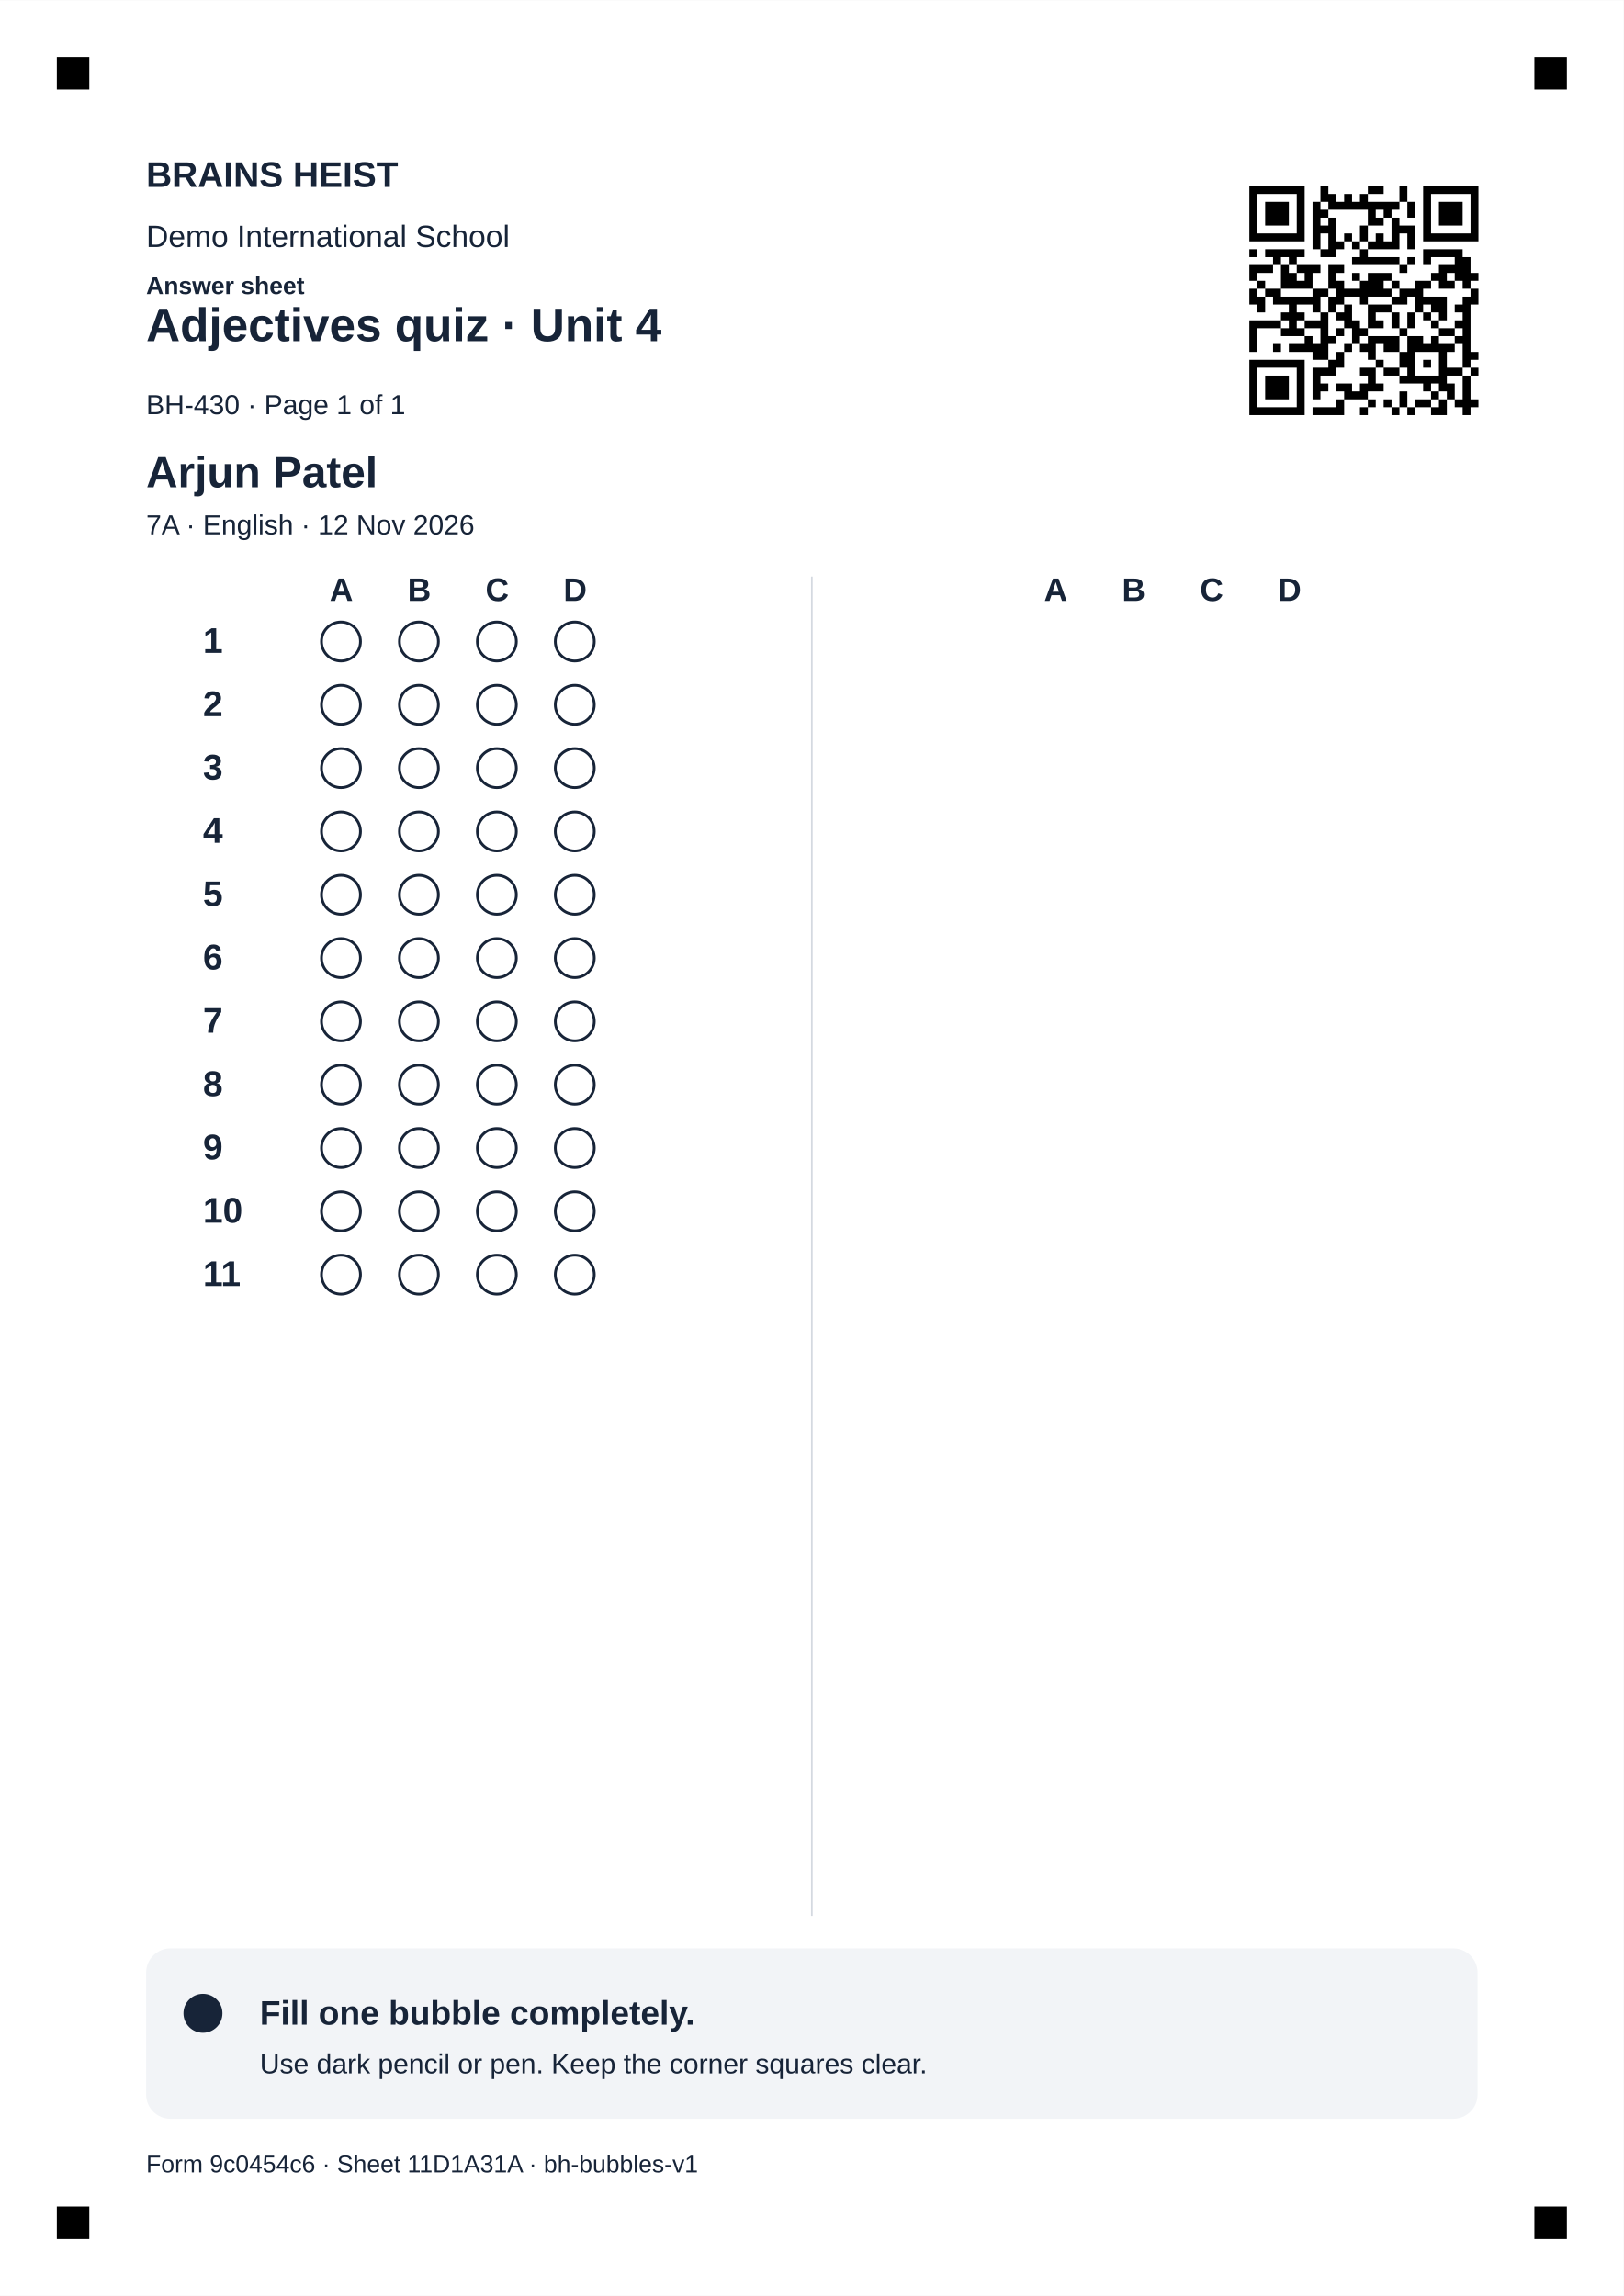
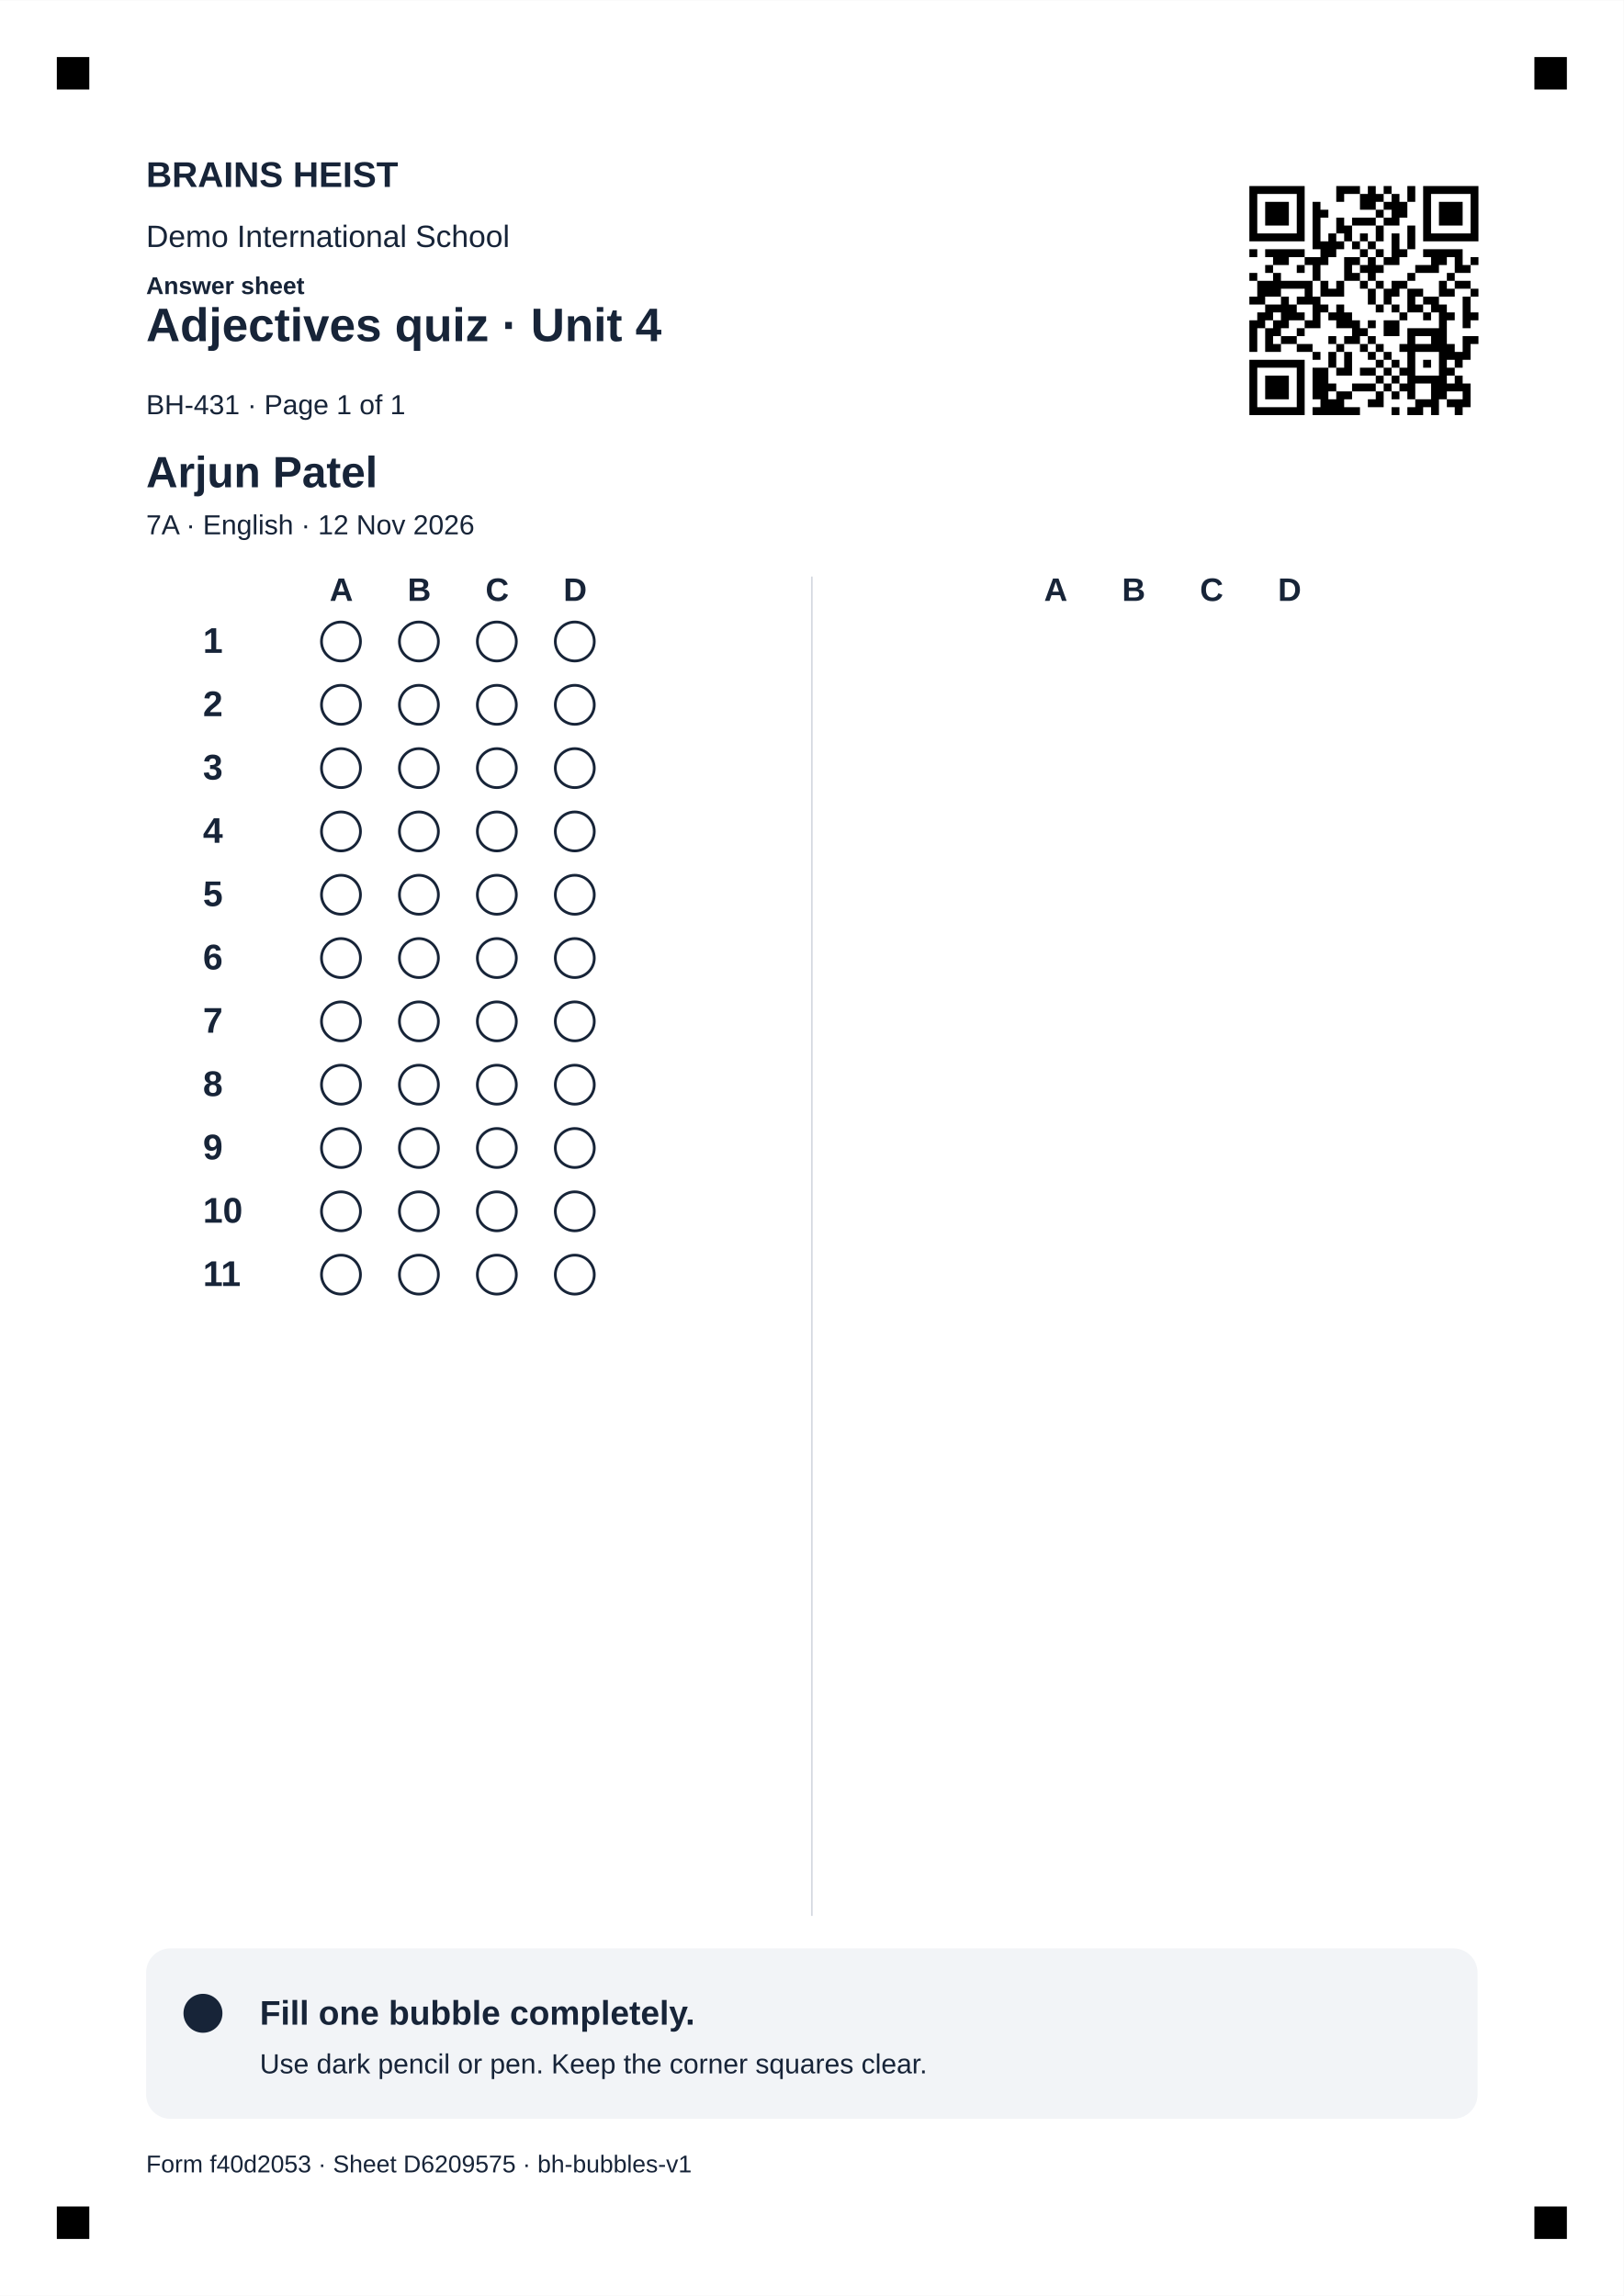
<svg xmlns="http://www.w3.org/2000/svg" viewBox="0 0 1000 1414" width="210mm" height="297mm" role="img" aria-label="Answer sheet for Arjun Patel" style="font-family:Arial,sans-serif;background:white">
  <rect width="1000" height="1414" fill="white" />
  <rect x="35" y="35" width="20" height="20" fill="black" />
  <rect x="945" y="35" width="20" height="20" fill="black" />
  <rect x="945" y="1359" width="20" height="20" fill="black" />
  <rect x="35" y="1359" width="20" height="20" fill="black" />
  <text x="90" y="115" font-size="22" font-weight="800" fill="#172438">BRAINS HEIST</text>
  <text x="90" y="152" font-size="19" font-weight="400" fill="#172438">Demo International School</text>
  <text x="90" y="181" font-size="15" font-weight="700" fill="#172438">Answer sheet</text>
  <text x="90" y="210" font-size="29" font-weight="700" fill="#172438">Adjectives quiz · Unit 4</text>
-   <text x="90" y="255" font-size="17" font-weight="400" fill="#172438">BH-430 · Page 1 of 1</text>
-   <path d="M769.459 114.459h4.865v4.865h-4.865zM774.324 114.459h4.865v4.865h-4.865zM779.189 114.459h4.865v4.865h-4.865zM784.054 114.459h4.865v4.865h-4.865zM788.919 114.459h4.865v4.865h-4.865zM793.784 114.459h4.865v4.865h-4.865zM798.649 114.459h4.865v4.865h-4.865zM813.243 114.459h4.865v4.865h-4.865zM842.432 114.459h4.865v4.865h-4.865zM847.297 114.459h4.865v4.865h-4.865zM861.892 114.459h4.865v4.865h-4.865zM876.486 114.459h4.865v4.865h-4.865zM881.351 114.459h4.865v4.865h-4.865zM886.216 114.459h4.865v4.865h-4.865zM891.081 114.459h4.865v4.865h-4.865zM895.946 114.459h4.865v4.865h-4.865zM900.811 114.459h4.865v4.865h-4.865zM905.676 114.459h4.865v4.865h-4.865zM769.459 119.324h4.865v4.865h-4.865zM798.649 119.324h4.865v4.865h-4.865zM813.243 119.324h4.865v4.865h-4.865zM818.108 119.324h4.865v4.865h-4.865zM827.838 119.324h4.865v4.865h-4.865zM837.568 119.324h4.865v4.865h-4.865zM861.892 119.324h4.865v4.865h-4.865zM876.486 119.324h4.865v4.865h-4.865zM905.676 119.324h4.865v4.865h-4.865zM769.459 124.189h4.865v4.865h-4.865zM779.189 124.189h4.865v4.865h-4.865zM784.054 124.189h4.865v4.865h-4.865zM788.919 124.189h4.865v4.865h-4.865zM798.649 124.189h4.865v4.865h-4.865zM808.378 124.189h4.865v4.865h-4.865zM818.108 124.189h4.865v4.865h-4.865zM822.973 124.189h4.865v4.865h-4.865zM827.838 124.189h4.865v4.865h-4.865zM832.703 124.189h4.865v4.865h-4.865zM837.568 124.189h4.865v4.865h-4.865zM842.432 124.189h4.865v4.865h-4.865zM847.297 124.189h4.865v4.865h-4.865zM852.162 124.189h4.865v4.865h-4.865zM857.027 124.189h4.865v4.865h-4.865zM866.757 124.189h4.865v4.865h-4.865zM876.486 124.189h4.865v4.865h-4.865zM886.216 124.189h4.865v4.865h-4.865zM891.081 124.189h4.865v4.865h-4.865zM895.946 124.189h4.865v4.865h-4.865zM905.676 124.189h4.865v4.865h-4.865zM769.459 129.054h4.865v4.865h-4.865zM779.189 129.054h4.865v4.865h-4.865zM784.054 129.054h4.865v4.865h-4.865zM788.919 129.054h4.865v4.865h-4.865zM798.649 129.054h4.865v4.865h-4.865zM808.378 129.054h4.865v4.865h-4.865zM813.243 129.054h4.865v4.865h-4.865zM842.432 129.054h4.865v4.865h-4.865zM852.162 129.054h4.865v4.865h-4.865zM866.757 129.054h4.865v4.865h-4.865zM876.486 129.054h4.865v4.865h-4.865zM886.216 129.054h4.865v4.865h-4.865zM891.081 129.054h4.865v4.865h-4.865zM895.946 129.054h4.865v4.865h-4.865zM905.676 129.054h4.865v4.865h-4.865zM769.459 133.919h4.865v4.865h-4.865zM779.189 133.919h4.865v4.865h-4.865zM784.054 133.919h4.865v4.865h-4.865zM788.919 133.919h4.865v4.865h-4.865zM798.649 133.919h4.865v4.865h-4.865zM808.378 133.919h4.865v4.865h-4.865zM818.108 133.919h4.865v4.865h-4.865zM842.432 133.919h4.865v4.865h-4.865zM847.297 133.919h4.865v4.865h-4.865zM857.027 133.919h4.865v4.865h-4.865zM876.486 133.919h4.865v4.865h-4.865zM886.216 133.919h4.865v4.865h-4.865zM891.081 133.919h4.865v4.865h-4.865zM895.946 133.919h4.865v4.865h-4.865zM905.676 133.919h4.865v4.865h-4.865zM769.459 138.784h4.865v4.865h-4.865zM798.649 138.784h4.865v4.865h-4.865zM808.378 138.784h4.865v4.865h-4.865zM813.243 138.784h4.865v4.865h-4.865zM818.108 138.784h4.865v4.865h-4.865zM837.568 138.784h4.865v4.865h-4.865zM857.027 138.784h4.865v4.865h-4.865zM861.892 138.784h4.865v4.865h-4.865zM866.757 138.784h4.865v4.865h-4.865zM876.486 138.784h4.865v4.865h-4.865zM905.676 138.784h4.865v4.865h-4.865zM769.459 143.649h4.865v4.865h-4.865zM774.324 143.649h4.865v4.865h-4.865zM779.189 143.649h4.865v4.865h-4.865zM784.054 143.649h4.865v4.865h-4.865zM788.919 143.649h4.865v4.865h-4.865zM793.784 143.649h4.865v4.865h-4.865zM798.649 143.649h4.865v4.865h-4.865zM808.378 143.649h4.865v4.865h-4.865zM818.108 143.649h4.865v4.865h-4.865zM827.838 143.649h4.865v4.865h-4.865zM837.568 143.649h4.865v4.865h-4.865zM847.297 143.649h4.865v4.865h-4.865zM857.027 143.649h4.865v4.865h-4.865zM866.757 143.649h4.865v4.865h-4.865zM876.486 143.649h4.865v4.865h-4.865zM881.351 143.649h4.865v4.865h-4.865zM886.216 143.649h4.865v4.865h-4.865zM891.081 143.649h4.865v4.865h-4.865zM895.946 143.649h4.865v4.865h-4.865zM900.811 143.649h4.865v4.865h-4.865zM905.676 143.649h4.865v4.865h-4.865zM808.378 148.514h4.865v4.865h-4.865zM818.108 148.514h4.865v4.865h-4.865zM822.973 148.514h4.865v4.865h-4.865zM832.703 148.514h4.865v4.865h-4.865zM842.432 148.514h4.865v4.865h-4.865zM847.297 148.514h4.865v4.865h-4.865zM852.162 148.514h4.865v4.865h-4.865zM857.027 148.514h4.865v4.865h-4.865zM866.757 148.514h4.865v4.865h-4.865zM769.459 153.378h4.865v4.865h-4.865zM779.189 153.378h4.865v4.865h-4.865zM784.054 153.378h4.865v4.865h-4.865zM788.919 153.378h4.865v4.865h-4.865zM793.784 153.378h4.865v4.865h-4.865zM798.649 153.378h4.865v4.865h-4.865zM813.243 153.378h4.865v4.865h-4.865zM818.108 153.378h4.865v4.865h-4.865zM837.568 153.378h4.865v4.865h-4.865zM876.486 153.378h4.865v4.865h-4.865zM881.351 153.378h4.865v4.865h-4.865zM886.216 153.378h4.865v4.865h-4.865zM891.081 153.378h4.865v4.865h-4.865zM895.946 153.378h4.865v4.865h-4.865zM784.054 158.243h4.865v4.865h-4.865zM793.784 158.243h4.865v4.865h-4.865zM832.703 158.243h4.865v4.865h-4.865zM837.568 158.243h4.865v4.865h-4.865zM842.432 158.243h4.865v4.865h-4.865zM847.297 158.243h4.865v4.865h-4.865zM852.162 158.243h4.865v4.865h-4.865zM857.027 158.243h4.865v4.865h-4.865zM866.757 158.243h4.865v4.865h-4.865zM876.486 158.243h4.865v4.865h-4.865zM895.946 158.243h4.865v4.865h-4.865zM900.811 158.243h4.865v4.865h-4.865zM769.459 163.108h4.865v4.865h-4.865zM774.324 163.108h4.865v4.865h-4.865zM779.189 163.108h4.865v4.865h-4.865zM788.919 163.108h4.865v4.865h-4.865zM798.649 163.108h4.865v4.865h-4.865zM803.514 163.108h4.865v4.865h-4.865zM808.378 163.108h4.865v4.865h-4.865zM818.108 163.108h4.865v4.865h-4.865zM822.973 163.108h4.865v4.865h-4.865zM861.892 163.108h4.865v4.865h-4.865zM886.216 163.108h4.865v4.865h-4.865zM891.081 163.108h4.865v4.865h-4.865zM895.946 163.108h4.865v4.865h-4.865zM900.811 163.108h4.865v4.865h-4.865zM769.459 167.973h4.865v4.865h-4.865zM788.919 167.973h4.865v4.865h-4.865zM793.784 167.973h4.865v4.865h-4.865zM803.514 167.973h4.865v4.865h-4.865zM818.108 167.973h4.865v4.865h-4.865zM832.703 167.973h4.865v4.865h-4.865zM842.432 167.973h4.865v4.865h-4.865zM847.297 167.973h4.865v4.865h-4.865zM852.162 167.973h4.865v4.865h-4.865zM881.351 167.973h4.865v4.865h-4.865zM886.216 167.973h4.865v4.865h-4.865zM895.946 167.973h4.865v4.865h-4.865zM900.811 167.973h4.865v4.865h-4.865zM905.676 167.973h4.865v4.865h-4.865zM774.324 172.838h4.865v4.865h-4.865zM788.919 172.838h4.865v4.865h-4.865zM793.784 172.838h4.865v4.865h-4.865zM798.649 172.838h4.865v4.865h-4.865zM803.514 172.838h4.865v4.865h-4.865zM818.108 172.838h4.865v4.865h-4.865zM822.973 172.838h4.865v4.865h-4.865zM837.568 172.838h4.865v4.865h-4.865zM842.432 172.838h4.865v4.865h-4.865zM847.297 172.838h4.865v4.865h-4.865zM857.027 172.838h4.865v4.865h-4.865zM871.622 172.838h4.865v4.865h-4.865zM876.486 172.838h4.865v4.865h-4.865zM886.216 172.838h4.865v4.865h-4.865zM891.081 172.838h4.865v4.865h-4.865zM900.811 172.838h4.865v4.865h-4.865zM769.459 177.703h4.865v4.865h-4.865zM779.189 177.703h4.865v4.865h-4.865zM784.054 177.703h4.865v4.865h-4.865zM808.378 177.703h4.865v4.865h-4.865zM813.243 177.703h4.865v4.865h-4.865zM822.973 177.703h4.865v4.865h-4.865zM827.838 177.703h4.865v4.865h-4.865zM832.703 177.703h4.865v4.865h-4.865zM837.568 177.703h4.865v4.865h-4.865zM842.432 177.703h4.865v4.865h-4.865zM847.297 177.703h4.865v4.865h-4.865zM852.162 177.703h4.865v4.865h-4.865zM861.892 177.703h4.865v4.865h-4.865zM866.757 177.703h4.865v4.865h-4.865zM871.622 177.703h4.865v4.865h-4.865zM905.676 177.703h4.865v4.865h-4.865zM769.459 182.568h4.865v4.865h-4.865zM774.324 182.568h4.865v4.865h-4.865zM784.054 182.568h4.865v4.865h-4.865zM788.919 182.568h4.865v4.865h-4.865zM793.784 182.568h4.865v4.865h-4.865zM798.649 182.568h4.865v4.865h-4.865zM803.514 182.568h4.865v4.865h-4.865zM808.378 182.568h4.865v4.865h-4.865zM818.108 182.568h4.865v4.865h-4.865zM822.973 182.568h4.865v4.865h-4.865zM837.568 182.568h4.865v4.865h-4.865zM857.027 182.568h4.865v4.865h-4.865zM861.892 182.568h4.865v4.865h-4.865zM871.622 182.568h4.865v4.865h-4.865zM876.486 182.568h4.865v4.865h-4.865zM881.351 182.568h4.865v4.865h-4.865zM886.216 182.568h4.865v4.865h-4.865zM900.811 182.568h4.865v4.865h-4.865zM905.676 182.568h4.865v4.865h-4.865zM774.324 187.432h4.865v4.865h-4.865zM793.784 187.432h4.865v4.865h-4.865zM808.378 187.432h4.865v4.865h-4.865zM818.108 187.432h4.865v4.865h-4.865zM827.838 187.432h4.865v4.865h-4.865zM842.432 187.432h4.865v4.865h-4.865zM847.297 187.432h4.865v4.865h-4.865zM852.162 187.432h4.865v4.865h-4.865zM871.622 187.432h4.865v4.865h-4.865zM881.351 187.432h4.865v4.865h-4.865zM886.216 187.432h4.865v4.865h-4.865zM895.946 187.432h4.865v4.865h-4.865zM900.811 187.432h4.865v4.865h-4.865zM788.919 192.297h4.865v4.865h-4.865zM793.784 192.297h4.865v4.865h-4.865zM798.649 192.297h4.865v4.865h-4.865zM813.243 192.297h4.865v4.865h-4.865zM822.973 192.297h4.865v4.865h-4.865zM827.838 192.297h4.865v4.865h-4.865zM842.432 192.297h4.865v4.865h-4.865zM857.027 192.297h4.865v4.865h-4.865zM866.757 192.297h4.865v4.865h-4.865zM876.486 192.297h4.865v4.865h-4.865zM886.216 192.297h4.865v4.865h-4.865zM900.811 192.297h4.865v4.865h-4.865zM769.459 197.162h4.865v4.865h-4.865zM774.324 197.162h4.865v4.865h-4.865zM779.189 197.162h4.865v4.865h-4.865zM784.054 197.162h4.865v4.865h-4.865zM793.784 197.162h4.865v4.865h-4.865zM803.514 197.162h4.865v4.865h-4.865zM808.378 197.162h4.865v4.865h-4.865zM813.243 197.162h4.865v4.865h-4.865zM827.838 197.162h4.865v4.865h-4.865zM832.703 197.162h4.865v4.865h-4.865zM842.432 197.162h4.865v4.865h-4.865zM847.297 197.162h4.865v4.865h-4.865zM857.027 197.162h4.865v4.865h-4.865zM866.757 197.162h4.865v4.865h-4.865zM881.351 197.162h4.865v4.865h-4.865zM895.946 197.162h4.865v4.865h-4.865zM900.811 197.162h4.865v4.865h-4.865zM769.459 202.027h4.865v4.865h-4.865zM788.919 202.027h4.865v4.865h-4.865zM793.784 202.027h4.865v4.865h-4.865zM798.649 202.027h4.865v4.865h-4.865zM813.243 202.027h4.865v4.865h-4.865zM822.973 202.027h4.865v4.865h-4.865zM832.703 202.027h4.865v4.865h-4.865zM837.568 202.027h4.865v4.865h-4.865zM861.892 202.027h4.865v4.865h-4.865zM886.216 202.027h4.865v4.865h-4.865zM891.081 202.027h4.865v4.865h-4.865zM900.811 202.027h4.865v4.865h-4.865zM769.459 206.892h4.865v4.865h-4.865zM803.514 206.892h4.865v4.865h-4.865zM813.243 206.892h4.865v4.865h-4.865zM818.108 206.892h4.865v4.865h-4.865zM832.703 206.892h4.865v4.865h-4.865zM842.432 206.892h4.865v4.865h-4.865zM847.297 206.892h4.865v4.865h-4.865zM852.162 206.892h4.865v4.865h-4.865zM857.027 206.892h4.865v4.865h-4.865zM866.757 206.892h4.865v4.865h-4.865zM871.622 206.892h4.865v4.865h-4.865zM881.351 206.892h4.865v4.865h-4.865zM895.946 206.892h4.865v4.865h-4.865zM900.811 206.892h4.865v4.865h-4.865zM769.459 211.757h4.865v4.865h-4.865zM784.054 211.757h4.865v4.865h-4.865zM793.784 211.757h4.865v4.865h-4.865zM798.649 211.757h4.865v4.865h-4.865zM803.514 211.757h4.865v4.865h-4.865zM808.378 211.757h4.865v4.865h-4.865zM813.243 211.757h4.865v4.865h-4.865zM827.838 211.757h4.865v4.865h-4.865zM837.568 211.757h4.865v4.865h-4.865zM842.432 211.757h4.865v4.865h-4.865zM852.162 211.757h4.865v4.865h-4.865zM857.027 211.757h4.865v4.865h-4.865zM866.757 211.757h4.865v4.865h-4.865zM871.622 211.757h4.865v4.865h-4.865zM876.486 211.757h4.865v4.865h-4.865zM881.351 211.757h4.865v4.865h-4.865zM886.216 211.757h4.865v4.865h-4.865zM891.081 211.757h4.865v4.865h-4.865zM900.811 211.757h4.865v4.865h-4.865zM808.378 216.622h4.865v4.865h-4.865zM813.243 216.622h4.865v4.865h-4.865zM822.973 216.622h4.865v4.865h-4.865zM842.432 216.622h4.865v4.865h-4.865zM861.892 216.622h4.865v4.865h-4.865zM866.757 216.622h4.865v4.865h-4.865zM886.216 216.622h4.865v4.865h-4.865zM900.811 216.622h4.865v4.865h-4.865zM905.676 216.622h4.865v4.865h-4.865zM769.459 221.486h4.865v4.865h-4.865zM774.324 221.486h4.865v4.865h-4.865zM779.189 221.486h4.865v4.865h-4.865zM784.054 221.486h4.865v4.865h-4.865zM788.919 221.486h4.865v4.865h-4.865zM793.784 221.486h4.865v4.865h-4.865zM798.649 221.486h4.865v4.865h-4.865zM818.108 221.486h4.865v4.865h-4.865zM822.973 221.486h4.865v4.865h-4.865zM847.297 221.486h4.865v4.865h-4.865zM861.892 221.486h4.865v4.865h-4.865zM866.757 221.486h4.865v4.865h-4.865zM876.486 221.486h4.865v4.865h-4.865zM886.216 221.486h4.865v4.865h-4.865zM900.811 221.486h4.865v4.865h-4.865zM769.459 226.351h4.865v4.865h-4.865zM798.649 226.351h4.865v4.865h-4.865zM808.378 226.351h4.865v4.865h-4.865zM813.243 226.351h4.865v4.865h-4.865zM818.108 226.351h4.865v4.865h-4.865zM837.568 226.351h4.865v4.865h-4.865zM842.432 226.351h4.865v4.865h-4.865zM852.162 226.351h4.865v4.865h-4.865zM857.027 226.351h4.865v4.865h-4.865zM866.757 226.351h4.865v4.865h-4.865zM886.216 226.351h4.865v4.865h-4.865zM891.081 226.351h4.865v4.865h-4.865zM895.946 226.351h4.865v4.865h-4.865zM905.676 226.351h4.865v4.865h-4.865zM769.459 231.216h4.865v4.865h-4.865zM779.189 231.216h4.865v4.865h-4.865zM784.054 231.216h4.865v4.865h-4.865zM788.919 231.216h4.865v4.865h-4.865zM798.649 231.216h4.865v4.865h-4.865zM808.378 231.216h4.865v4.865h-4.865zM842.432 231.216h4.865v4.865h-4.865zM861.892 231.216h4.865v4.865h-4.865zM866.757 231.216h4.865v4.865h-4.865zM871.622 231.216h4.865v4.865h-4.865zM876.486 231.216h4.865v4.865h-4.865zM881.351 231.216h4.865v4.865h-4.865zM886.216 231.216h4.865v4.865h-4.865zM900.811 231.216h4.865v4.865h-4.865zM769.459 236.081h4.865v4.865h-4.865zM779.189 236.081h4.865v4.865h-4.865zM784.054 236.081h4.865v4.865h-4.865zM788.919 236.081h4.865v4.865h-4.865zM798.649 236.081h4.865v4.865h-4.865zM808.378 236.081h4.865v4.865h-4.865zM813.243 236.081h4.865v4.865h-4.865zM822.973 236.081h4.865v4.865h-4.865zM827.838 236.081h4.865v4.865h-4.865zM837.568 236.081h4.865v4.865h-4.865zM842.432 236.081h4.865v4.865h-4.865zM847.297 236.081h4.865v4.865h-4.865zM876.486 236.081h4.865v4.865h-4.865zM886.216 236.081h4.865v4.865h-4.865zM891.081 236.081h4.865v4.865h-4.865zM900.811 236.081h4.865v4.865h-4.865zM769.459 240.946h4.865v4.865h-4.865zM779.189 240.946h4.865v4.865h-4.865zM784.054 240.946h4.865v4.865h-4.865zM788.919 240.946h4.865v4.865h-4.865zM798.649 240.946h4.865v4.865h-4.865zM808.378 240.946h4.865v4.865h-4.865zM827.838 240.946h4.865v4.865h-4.865zM832.703 240.946h4.865v4.865h-4.865zM837.568 240.946h4.865v4.865h-4.865zM861.892 240.946h4.865v4.865h-4.865zM881.351 240.946h4.865v4.865h-4.865zM891.081 240.946h4.865v4.865h-4.865zM900.811 240.946h4.865v4.865h-4.865zM769.459 245.811h4.865v4.865h-4.865zM798.649 245.811h4.865v4.865h-4.865zM822.973 245.811h4.865v4.865h-4.865zM842.432 245.811h4.865v4.865h-4.865zM852.162 245.811h4.865v4.865h-4.865zM861.892 245.811h4.865v4.865h-4.865zM871.622 245.811h4.865v4.865h-4.865zM876.486 245.811h4.865v4.865h-4.865zM886.216 245.811h4.865v4.865h-4.865zM895.946 245.811h4.865v4.865h-4.865zM900.811 245.811h4.865v4.865h-4.865zM905.676 245.811h4.865v4.865h-4.865zM769.459 250.676h4.865v4.865h-4.865zM774.324 250.676h4.865v4.865h-4.865zM779.189 250.676h4.865v4.865h-4.865zM784.054 250.676h4.865v4.865h-4.865zM788.919 250.676h4.865v4.865h-4.865zM793.784 250.676h4.865v4.865h-4.865zM798.649 250.676h4.865v4.865h-4.865zM808.378 250.676h4.865v4.865h-4.865zM813.243 250.676h4.865v4.865h-4.865zM818.108 250.676h4.865v4.865h-4.865zM822.973 250.676h4.865v4.865h-4.865zM837.568 250.676h4.865v4.865h-4.865zM857.027 250.676h4.865v4.865h-4.865zM866.757 250.676h4.865v4.865h-4.865zM881.351 250.676h4.865v4.865h-4.865zM886.216 250.676h4.865v4.865h-4.865zM900.811 250.676h4.865v4.865h-4.865z" fill="black" />
+   <text x="90" y="255" font-size="17" font-weight="400" fill="#172438">BH-431 · Page 1 of 1</text>
+   <path d="M769.459 114.459h4.865v4.865h-4.865zM774.324 114.459h4.865v4.865h-4.865zM779.189 114.459h4.865v4.865h-4.865zM784.054 114.459h4.865v4.865h-4.865zM788.919 114.459h4.865v4.865h-4.865zM793.784 114.459h4.865v4.865h-4.865zM798.649 114.459h4.865v4.865h-4.865zM822.973 114.459h4.865v4.865h-4.865zM827.838 114.459h4.865v4.865h-4.865zM832.703 114.459h4.865v4.865h-4.865zM842.432 114.459h4.865v4.865h-4.865zM852.162 114.459h4.865v4.865h-4.865zM866.757 114.459h4.865v4.865h-4.865zM876.486 114.459h4.865v4.865h-4.865zM881.351 114.459h4.865v4.865h-4.865zM886.216 114.459h4.865v4.865h-4.865zM891.081 114.459h4.865v4.865h-4.865zM895.946 114.459h4.865v4.865h-4.865zM900.811 114.459h4.865v4.865h-4.865zM905.676 114.459h4.865v4.865h-4.865zM769.459 119.324h4.865v4.865h-4.865zM798.649 119.324h4.865v4.865h-4.865zM822.973 119.324h4.865v4.865h-4.865zM837.568 119.324h4.865v4.865h-4.865zM842.432 119.324h4.865v4.865h-4.865zM847.297 119.324h4.865v4.865h-4.865zM857.027 119.324h4.865v4.865h-4.865zM866.757 119.324h4.865v4.865h-4.865zM876.486 119.324h4.865v4.865h-4.865zM905.676 119.324h4.865v4.865h-4.865zM769.459 124.189h4.865v4.865h-4.865zM779.189 124.189h4.865v4.865h-4.865zM784.054 124.189h4.865v4.865h-4.865zM788.919 124.189h4.865v4.865h-4.865zM798.649 124.189h4.865v4.865h-4.865zM808.378 124.189h4.865v4.865h-4.865zM837.568 124.189h4.865v4.865h-4.865zM842.432 124.189h4.865v4.865h-4.865zM852.162 124.189h4.865v4.865h-4.865zM857.027 124.189h4.865v4.865h-4.865zM861.892 124.189h4.865v4.865h-4.865zM876.486 124.189h4.865v4.865h-4.865zM886.216 124.189h4.865v4.865h-4.865zM891.081 124.189h4.865v4.865h-4.865zM895.946 124.189h4.865v4.865h-4.865zM905.676 124.189h4.865v4.865h-4.865zM769.459 129.054h4.865v4.865h-4.865zM779.189 129.054h4.865v4.865h-4.865zM784.054 129.054h4.865v4.865h-4.865zM788.919 129.054h4.865v4.865h-4.865zM798.649 129.054h4.865v4.865h-4.865zM808.378 129.054h4.865v4.865h-4.865zM813.243 129.054h4.865v4.865h-4.865zM847.297 129.054h4.865v4.865h-4.865zM857.027 129.054h4.865v4.865h-4.865zM861.892 129.054h4.865v4.865h-4.865zM876.486 129.054h4.865v4.865h-4.865zM886.216 129.054h4.865v4.865h-4.865zM891.081 129.054h4.865v4.865h-4.865zM895.946 129.054h4.865v4.865h-4.865zM905.676 129.054h4.865v4.865h-4.865zM769.459 133.919h4.865v4.865h-4.865zM779.189 133.919h4.865v4.865h-4.865zM784.054 133.919h4.865v4.865h-4.865zM788.919 133.919h4.865v4.865h-4.865zM798.649 133.919h4.865v4.865h-4.865zM808.378 133.919h4.865v4.865h-4.865zM822.973 133.919h4.865v4.865h-4.865zM832.703 133.919h4.865v4.865h-4.865zM837.568 133.919h4.865v4.865h-4.865zM842.432 133.919h4.865v4.865h-4.865zM852.162 133.919h4.865v4.865h-4.865zM857.027 133.919h4.865v4.865h-4.865zM876.486 133.919h4.865v4.865h-4.865zM886.216 133.919h4.865v4.865h-4.865zM891.081 133.919h4.865v4.865h-4.865zM895.946 133.919h4.865v4.865h-4.865zM905.676 133.919h4.865v4.865h-4.865zM769.459 138.784h4.865v4.865h-4.865zM798.649 138.784h4.865v4.865h-4.865zM808.378 138.784h4.865v4.865h-4.865zM822.973 138.784h4.865v4.865h-4.865zM827.838 138.784h4.865v4.865h-4.865zM847.297 138.784h4.865v4.865h-4.865zM866.757 138.784h4.865v4.865h-4.865zM876.486 138.784h4.865v4.865h-4.865zM905.676 138.784h4.865v4.865h-4.865zM769.459 143.649h4.865v4.865h-4.865zM774.324 143.649h4.865v4.865h-4.865zM779.189 143.649h4.865v4.865h-4.865zM784.054 143.649h4.865v4.865h-4.865zM788.919 143.649h4.865v4.865h-4.865zM793.784 143.649h4.865v4.865h-4.865zM798.649 143.649h4.865v4.865h-4.865zM808.378 143.649h4.865v4.865h-4.865zM818.108 143.649h4.865v4.865h-4.865zM827.838 143.649h4.865v4.865h-4.865zM837.568 143.649h4.865v4.865h-4.865zM847.297 143.649h4.865v4.865h-4.865zM857.027 143.649h4.865v4.865h-4.865zM866.757 143.649h4.865v4.865h-4.865zM876.486 143.649h4.865v4.865h-4.865zM881.351 143.649h4.865v4.865h-4.865zM886.216 143.649h4.865v4.865h-4.865zM891.081 143.649h4.865v4.865h-4.865zM895.946 143.649h4.865v4.865h-4.865zM900.811 143.649h4.865v4.865h-4.865zM905.676 143.649h4.865v4.865h-4.865zM808.378 148.514h4.865v4.865h-4.865zM813.243 148.514h4.865v4.865h-4.865zM818.108 148.514h4.865v4.865h-4.865zM822.973 148.514h4.865v4.865h-4.865zM832.703 148.514h4.865v4.865h-4.865zM842.432 148.514h4.865v4.865h-4.865zM857.027 148.514h4.865v4.865h-4.865zM866.757 148.514h4.865v4.865h-4.865zM769.459 153.378h4.865v4.865h-4.865zM779.189 153.378h4.865v4.865h-4.865zM784.054 153.378h4.865v4.865h-4.865zM788.919 153.378h4.865v4.865h-4.865zM793.784 153.378h4.865v4.865h-4.865zM798.649 153.378h4.865v4.865h-4.865zM813.243 153.378h4.865v4.865h-4.865zM818.108 153.378h4.865v4.865h-4.865zM837.568 153.378h4.865v4.865h-4.865zM847.297 153.378h4.865v4.865h-4.865zM857.027 153.378h4.865v4.865h-4.865zM861.892 153.378h4.865v4.865h-4.865zM876.486 153.378h4.865v4.865h-4.865zM881.351 153.378h4.865v4.865h-4.865zM886.216 153.378h4.865v4.865h-4.865zM891.081 153.378h4.865v4.865h-4.865zM895.946 153.378h4.865v4.865h-4.865zM784.054 158.243h4.865v4.865h-4.865zM788.919 158.243h4.865v4.865h-4.865zM803.514 158.243h4.865v4.865h-4.865zM808.378 158.243h4.865v4.865h-4.865zM813.243 158.243h4.865v4.865h-4.865zM827.838 158.243h4.865v4.865h-4.865zM832.703 158.243h4.865v4.865h-4.865zM842.432 158.243h4.865v4.865h-4.865zM852.162 158.243h4.865v4.865h-4.865zM857.027 158.243h4.865v4.865h-4.865zM881.351 158.243h4.865v4.865h-4.865zM886.216 158.243h4.865v4.865h-4.865zM895.946 158.243h4.865v4.865h-4.865zM905.676 158.243h4.865v4.865h-4.865zM779.189 163.108h4.865v4.865h-4.865zM798.649 163.108h4.865v4.865h-4.865zM808.378 163.108h4.865v4.865h-4.865zM827.838 163.108h4.865v4.865h-4.865zM837.568 163.108h4.865v4.865h-4.865zM842.432 163.108h4.865v4.865h-4.865zM847.297 163.108h4.865v4.865h-4.865zM871.622 163.108h4.865v4.865h-4.865zM876.486 163.108h4.865v4.865h-4.865zM881.351 163.108h4.865v4.865h-4.865zM895.946 163.108h4.865v4.865h-4.865zM900.811 163.108h4.865v4.865h-4.865zM769.459 167.973h4.865v4.865h-4.865zM784.054 167.973h4.865v4.865h-4.865zM808.378 167.973h4.865v4.865h-4.865zM827.838 167.973h4.865v4.865h-4.865zM832.703 167.973h4.865v4.865h-4.865zM842.432 167.973h4.865v4.865h-4.865zM866.757 167.973h4.865v4.865h-4.865zM891.081 167.973h4.865v4.865h-4.865zM774.324 172.838h4.865v4.865h-4.865zM779.189 172.838h4.865v4.865h-4.865zM784.054 172.838h4.865v4.865h-4.865zM788.919 172.838h4.865v4.865h-4.865zM793.784 172.838h4.865v4.865h-4.865zM798.649 172.838h4.865v4.865h-4.865zM803.514 172.838h4.865v4.865h-4.865zM813.243 172.838h4.865v4.865h-4.865zM822.973 172.838h4.865v4.865h-4.865zM837.568 172.838h4.865v4.865h-4.865zM847.297 172.838h4.865v4.865h-4.865zM857.027 172.838h4.865v4.865h-4.865zM861.892 172.838h4.865v4.865h-4.865zM886.216 172.838h4.865v4.865h-4.865zM895.946 172.838h4.865v4.865h-4.865zM900.811 172.838h4.865v4.865h-4.865zM774.324 177.703h4.865v4.865h-4.865zM779.189 177.703h4.865v4.865h-4.865zM784.054 177.703h4.865v4.865h-4.865zM803.514 177.703h4.865v4.865h-4.865zM813.243 177.703h4.865v4.865h-4.865zM818.108 177.703h4.865v4.865h-4.865zM822.973 177.703h4.865v4.865h-4.865zM842.432 177.703h4.865v4.865h-4.865zM852.162 177.703h4.865v4.865h-4.865zM857.027 177.703h4.865v4.865h-4.865zM866.757 177.703h4.865v4.865h-4.865zM871.622 177.703h4.865v4.865h-4.865zM886.216 177.703h4.865v4.865h-4.865zM891.081 177.703h4.865v4.865h-4.865zM905.676 177.703h4.865v4.865h-4.865zM769.459 182.568h4.865v4.865h-4.865zM774.324 182.568h4.865v4.865h-4.865zM788.919 182.568h4.865v4.865h-4.865zM798.649 182.568h4.865v4.865h-4.865zM803.514 182.568h4.865v4.865h-4.865zM808.378 182.568h4.865v4.865h-4.865zM842.432 182.568h4.865v4.865h-4.865zM852.162 182.568h4.865v4.865h-4.865zM866.757 182.568h4.865v4.865h-4.865zM876.486 182.568h4.865v4.865h-4.865zM881.351 182.568h4.865v4.865h-4.865zM900.811 182.568h4.865v4.865h-4.865zM779.189 187.432h4.865v4.865h-4.865zM784.054 187.432h4.865v4.865h-4.865zM788.919 187.432h4.865v4.865h-4.865zM793.784 187.432h4.865v4.865h-4.865zM808.378 187.432h4.865v4.865h-4.865zM813.243 187.432h4.865v4.865h-4.865zM822.973 187.432h4.865v4.865h-4.865zM847.297 187.432h4.865v4.865h-4.865zM857.027 187.432h4.865v4.865h-4.865zM866.757 187.432h4.865v4.865h-4.865zM871.622 187.432h4.865v4.865h-4.865zM881.351 187.432h4.865v4.865h-4.865zM886.216 187.432h4.865v4.865h-4.865zM900.811 187.432h4.865v4.865h-4.865zM774.324 192.297h4.865v4.865h-4.865zM779.189 192.297h4.865v4.865h-4.865zM788.919 192.297h4.865v4.865h-4.865zM793.784 192.297h4.865v4.865h-4.865zM798.649 192.297h4.865v4.865h-4.865zM808.378 192.297h4.865v4.865h-4.865zM818.108 192.297h4.865v4.865h-4.865zM822.973 192.297h4.865v4.865h-4.865zM827.838 192.297h4.865v4.865h-4.865zM861.892 192.297h4.865v4.865h-4.865zM876.486 192.297h4.865v4.865h-4.865zM886.216 192.297h4.865v4.865h-4.865zM891.081 192.297h4.865v4.865h-4.865zM900.811 192.297h4.865v4.865h-4.865zM905.676 192.297h4.865v4.865h-4.865zM769.459 197.162h4.865v4.865h-4.865zM774.324 197.162h4.865v4.865h-4.865zM784.054 197.162h4.865v4.865h-4.865zM788.919 197.162h4.865v4.865h-4.865zM803.514 197.162h4.865v4.865h-4.865zM808.378 197.162h4.865v4.865h-4.865zM822.973 197.162h4.865v4.865h-4.865zM827.838 197.162h4.865v4.865h-4.865zM832.703 197.162h4.865v4.865h-4.865zM842.432 197.162h4.865v4.865h-4.865zM852.162 197.162h4.865v4.865h-4.865zM857.027 197.162h4.865v4.865h-4.865zM886.216 197.162h4.865v4.865h-4.865zM900.811 197.162h4.865v4.865h-4.865zM769.459 202.027h4.865v4.865h-4.865zM779.189 202.027h4.865v4.865h-4.865zM784.054 202.027h4.865v4.865h-4.865zM798.649 202.027h4.865v4.865h-4.865zM832.703 202.027h4.865v4.865h-4.865zM837.568 202.027h4.865v4.865h-4.865zM852.162 202.027h4.865v4.865h-4.865zM857.027 202.027h4.865v4.865h-4.865zM866.757 202.027h4.865v4.865h-4.865zM871.622 202.027h4.865v4.865h-4.865zM876.486 202.027h4.865v4.865h-4.865zM881.351 202.027h4.865v4.865h-4.865zM886.216 202.027h4.865v4.865h-4.865zM769.459 206.892h4.865v4.865h-4.865zM779.189 206.892h4.865v4.865h-4.865zM788.919 206.892h4.865v4.865h-4.865zM793.784 206.892h4.865v4.865h-4.865zM818.108 206.892h4.865v4.865h-4.865zM827.838 206.892h4.865v4.865h-4.865zM832.703 206.892h4.865v4.865h-4.865zM842.432 206.892h4.865v4.865h-4.865zM866.757 206.892h4.865v4.865h-4.865zM881.351 206.892h4.865v4.865h-4.865zM886.216 206.892h4.865v4.865h-4.865zM900.811 206.892h4.865v4.865h-4.865zM905.676 206.892h4.865v4.865h-4.865zM769.459 211.757h4.865v4.865h-4.865zM779.189 211.757h4.865v4.865h-4.865zM784.054 211.757h4.865v4.865h-4.865zM798.649 211.757h4.865v4.865h-4.865zM803.514 211.757h4.865v4.865h-4.865zM822.973 211.757h4.865v4.865h-4.865zM837.568 211.757h4.865v4.865h-4.865zM847.297 211.757h4.865v4.865h-4.865zM861.892 211.757h4.865v4.865h-4.865zM866.757 211.757h4.865v4.865h-4.865zM871.622 211.757h4.865v4.865h-4.865zM876.486 211.757h4.865v4.865h-4.865zM881.351 211.757h4.865v4.865h-4.865zM886.216 211.757h4.865v4.865h-4.865zM891.081 211.757h4.865v4.865h-4.865zM900.811 211.757h4.865v4.865h-4.865zM808.378 216.622h4.865v4.865h-4.865zM818.108 216.622h4.865v4.865h-4.865zM827.838 216.622h4.865v4.865h-4.865zM842.432 216.622h4.865v4.865h-4.865zM852.162 216.622h4.865v4.865h-4.865zM866.757 216.622h4.865v4.865h-4.865zM886.216 216.622h4.865v4.865h-4.865zM891.081 216.622h4.865v4.865h-4.865zM895.946 216.622h4.865v4.865h-4.865zM900.811 216.622h4.865v4.865h-4.865zM769.459 221.486h4.865v4.865h-4.865zM774.324 221.486h4.865v4.865h-4.865zM779.189 221.486h4.865v4.865h-4.865zM784.054 221.486h4.865v4.865h-4.865zM788.919 221.486h4.865v4.865h-4.865zM793.784 221.486h4.865v4.865h-4.865zM798.649 221.486h4.865v4.865h-4.865zM818.108 221.486h4.865v4.865h-4.865zM827.838 221.486h4.865v4.865h-4.865zM847.297 221.486h4.865v4.865h-4.865zM857.027 221.486h4.865v4.865h-4.865zM866.757 221.486h4.865v4.865h-4.865zM876.486 221.486h4.865v4.865h-4.865zM886.216 221.486h4.865v4.865h-4.865zM895.946 221.486h4.865v4.865h-4.865zM769.459 226.351h4.865v4.865h-4.865zM798.649 226.351h4.865v4.865h-4.865zM808.378 226.351h4.865v4.865h-4.865zM813.243 226.351h4.865v4.865h-4.865zM822.973 226.351h4.865v4.865h-4.865zM827.838 226.351h4.865v4.865h-4.865zM837.568 226.351h4.865v4.865h-4.865zM842.432 226.351h4.865v4.865h-4.865zM852.162 226.351h4.865v4.865h-4.865zM861.892 226.351h4.865v4.865h-4.865zM866.757 226.351h4.865v4.865h-4.865zM886.216 226.351h4.865v4.865h-4.865zM891.081 226.351h4.865v4.865h-4.865zM769.459 231.216h4.865v4.865h-4.865zM779.189 231.216h4.865v4.865h-4.865zM784.054 231.216h4.865v4.865h-4.865zM788.919 231.216h4.865v4.865h-4.865zM798.649 231.216h4.865v4.865h-4.865zM808.378 231.216h4.865v4.865h-4.865zM813.243 231.216h4.865v4.865h-4.865zM847.297 231.216h4.865v4.865h-4.865zM857.027 231.216h4.865v4.865h-4.865zM866.757 231.216h4.865v4.865h-4.865zM871.622 231.216h4.865v4.865h-4.865zM876.486 231.216h4.865v4.865h-4.865zM881.351 231.216h4.865v4.865h-4.865zM886.216 231.216h4.865v4.865h-4.865zM895.946 231.216h4.865v4.865h-4.865zM769.459 236.081h4.865v4.865h-4.865zM779.189 236.081h4.865v4.865h-4.865zM784.054 236.081h4.865v4.865h-4.865zM788.919 236.081h4.865v4.865h-4.865zM798.649 236.081h4.865v4.865h-4.865zM808.378 236.081h4.865v4.865h-4.865zM813.243 236.081h4.865v4.865h-4.865zM818.108 236.081h4.865v4.865h-4.865zM832.703 236.081h4.865v4.865h-4.865zM837.568 236.081h4.865v4.865h-4.865zM842.432 236.081h4.865v4.865h-4.865zM852.162 236.081h4.865v4.865h-4.865zM861.892 236.081h4.865v4.865h-4.865zM866.757 236.081h4.865v4.865h-4.865zM881.351 236.081h4.865v4.865h-4.865zM886.216 236.081h4.865v4.865h-4.865zM891.081 236.081h4.865v4.865h-4.865zM895.946 236.081h4.865v4.865h-4.865zM900.811 236.081h4.865v4.865h-4.865zM769.459 240.946h4.865v4.865h-4.865zM779.189 240.946h4.865v4.865h-4.865zM784.054 240.946h4.865v4.865h-4.865zM788.919 240.946h4.865v4.865h-4.865zM798.649 240.946h4.865v4.865h-4.865zM808.378 240.946h4.865v4.865h-4.865zM813.243 240.946h4.865v4.865h-4.865zM822.973 240.946h4.865v4.865h-4.865zM827.838 240.946h4.865v4.865h-4.865zM847.297 240.946h4.865v4.865h-4.865zM857.027 240.946h4.865v4.865h-4.865zM866.757 240.946h4.865v4.865h-4.865zM881.351 240.946h4.865v4.865h-4.865zM886.216 240.946h4.865v4.865h-4.865zM900.811 240.946h4.865v4.865h-4.865zM769.459 245.811h4.865v4.865h-4.865zM798.649 245.811h4.865v4.865h-4.865zM813.243 245.811h4.865v4.865h-4.865zM818.108 245.811h4.865v4.865h-4.865zM822.973 245.811h4.865v4.865h-4.865zM842.432 245.811h4.865v4.865h-4.865zM847.297 245.811h4.865v4.865h-4.865zM871.622 245.811h4.865v4.865h-4.865zM876.486 245.811h4.865v4.865h-4.865zM881.351 245.811h4.865v4.865h-4.865zM891.081 245.811h4.865v4.865h-4.865zM895.946 245.811h4.865v4.865h-4.865zM900.811 245.811h4.865v4.865h-4.865zM769.459 250.676h4.865v4.865h-4.865zM774.324 250.676h4.865v4.865h-4.865zM779.189 250.676h4.865v4.865h-4.865zM784.054 250.676h4.865v4.865h-4.865zM788.919 250.676h4.865v4.865h-4.865zM793.784 250.676h4.865v4.865h-4.865zM798.649 250.676h4.865v4.865h-4.865zM808.378 250.676h4.865v4.865h-4.865zM813.243 250.676h4.865v4.865h-4.865zM818.108 250.676h4.865v4.865h-4.865zM822.973 250.676h4.865v4.865h-4.865zM827.838 250.676h4.865v4.865h-4.865zM832.703 250.676h4.865v4.865h-4.865zM857.027 250.676h4.865v4.865h-4.865zM866.757 250.676h4.865v4.865h-4.865zM871.622 250.676h4.865v4.865h-4.865zM881.351 250.676h4.865v4.865h-4.865zM895.946 250.676h4.865v4.865h-4.865z" fill="black" />
  <text x="90" y="300" font-size="27" font-weight="700" fill="#172438">Arjun Patel</text>
  <text x="90" y="329" font-size="17" font-weight="400" fill="#172438">7A · English · 12 Nov 2026</text>
  <text x="203" y="370" font-size="20" font-weight="700" fill="#172438">A</text>
  <text x="251" y="370" font-size="20" font-weight="700" fill="#172438">B</text>
  <text x="299" y="370" font-size="20" font-weight="700" fill="#172438">C</text>
  <text x="347" y="370" font-size="20" font-weight="700" fill="#172438">D</text>
  <text x="643" y="370" font-size="20" font-weight="700" fill="#172438">A</text>
  <text x="691" y="370" font-size="20" font-weight="700" fill="#172438">B</text>
  <text x="739" y="370" font-size="20" font-weight="700" fill="#172438">C</text>
  <text x="787" y="370" font-size="20" font-weight="700" fill="#172438">D</text>
  <text x="125" y="402" font-size="22" font-weight="700" fill="#172438">1</text>
  <circle cx="210" cy="395" r="12" fill="white" stroke="#172438" stroke-width="1.7" />
  <circle cx="258" cy="395" r="12" fill="white" stroke="#172438" stroke-width="1.7" />
  <circle cx="306" cy="395" r="12" fill="white" stroke="#172438" stroke-width="1.7" />
  <circle cx="354" cy="395" r="12" fill="white" stroke="#172438" stroke-width="1.7" />
  <text x="125" y="441" font-size="22" font-weight="700" fill="#172438">2</text>
  <circle cx="210" cy="434" r="12" fill="white" stroke="#172438" stroke-width="1.7" />
  <circle cx="258" cy="434" r="12" fill="white" stroke="#172438" stroke-width="1.7" />
  <circle cx="306" cy="434" r="12" fill="white" stroke="#172438" stroke-width="1.7" />
  <circle cx="354" cy="434" r="12" fill="white" stroke="#172438" stroke-width="1.7" />
  <text x="125" y="480" font-size="22" font-weight="700" fill="#172438">3</text>
  <circle cx="210" cy="473" r="12" fill="white" stroke="#172438" stroke-width="1.7" />
  <circle cx="258" cy="473" r="12" fill="white" stroke="#172438" stroke-width="1.7" />
  <circle cx="306" cy="473" r="12" fill="white" stroke="#172438" stroke-width="1.7" />
  <circle cx="354" cy="473" r="12" fill="white" stroke="#172438" stroke-width="1.7" />
  <text x="125" y="519" font-size="22" font-weight="700" fill="#172438">4</text>
  <circle cx="210" cy="512" r="12" fill="white" stroke="#172438" stroke-width="1.7" />
  <circle cx="258" cy="512" r="12" fill="white" stroke="#172438" stroke-width="1.7" />
  <circle cx="306" cy="512" r="12" fill="white" stroke="#172438" stroke-width="1.7" />
  <circle cx="354" cy="512" r="12" fill="white" stroke="#172438" stroke-width="1.7" />
  <text x="125" y="558" font-size="22" font-weight="700" fill="#172438">5</text>
  <circle cx="210" cy="551" r="12" fill="white" stroke="#172438" stroke-width="1.7" />
  <circle cx="258" cy="551" r="12" fill="white" stroke="#172438" stroke-width="1.7" />
  <circle cx="306" cy="551" r="12" fill="white" stroke="#172438" stroke-width="1.7" />
  <circle cx="354" cy="551" r="12" fill="white" stroke="#172438" stroke-width="1.7" />
  <text x="125" y="597" font-size="22" font-weight="700" fill="#172438">6</text>
  <circle cx="210" cy="590" r="12" fill="white" stroke="#172438" stroke-width="1.7" />
  <circle cx="258" cy="590" r="12" fill="white" stroke="#172438" stroke-width="1.7" />
  <circle cx="306" cy="590" r="12" fill="white" stroke="#172438" stroke-width="1.7" />
  <circle cx="354" cy="590" r="12" fill="white" stroke="#172438" stroke-width="1.7" />
  <text x="125" y="636" font-size="22" font-weight="700" fill="#172438">7</text>
  <circle cx="210" cy="629" r="12" fill="white" stroke="#172438" stroke-width="1.7" />
  <circle cx="258" cy="629" r="12" fill="white" stroke="#172438" stroke-width="1.7" />
  <circle cx="306" cy="629" r="12" fill="white" stroke="#172438" stroke-width="1.7" />
  <circle cx="354" cy="629" r="12" fill="white" stroke="#172438" stroke-width="1.7" />
  <text x="125" y="675" font-size="22" font-weight="700" fill="#172438">8</text>
  <circle cx="210" cy="668" r="12" fill="white" stroke="#172438" stroke-width="1.7" />
  <circle cx="258" cy="668" r="12" fill="white" stroke="#172438" stroke-width="1.7" />
  <circle cx="306" cy="668" r="12" fill="white" stroke="#172438" stroke-width="1.7" />
  <circle cx="354" cy="668" r="12" fill="white" stroke="#172438" stroke-width="1.7" />
  <text x="125" y="714" font-size="22" font-weight="700" fill="#172438">9</text>
  <circle cx="210" cy="707" r="12" fill="white" stroke="#172438" stroke-width="1.7" />
  <circle cx="258" cy="707" r="12" fill="white" stroke="#172438" stroke-width="1.7" />
  <circle cx="306" cy="707" r="12" fill="white" stroke="#172438" stroke-width="1.7" />
  <circle cx="354" cy="707" r="12" fill="white" stroke="#172438" stroke-width="1.7" />
  <text x="125" y="753" font-size="22" font-weight="700" fill="#172438">10</text>
  <circle cx="210" cy="746" r="12" fill="white" stroke="#172438" stroke-width="1.7" />
  <circle cx="258" cy="746" r="12" fill="white" stroke="#172438" stroke-width="1.7" />
  <circle cx="306" cy="746" r="12" fill="white" stroke="#172438" stroke-width="1.7" />
  <circle cx="354" cy="746" r="12" fill="white" stroke="#172438" stroke-width="1.7" />
  <text x="125" y="792" font-size="22" font-weight="700" fill="#172438">11</text>
  <circle cx="210" cy="785" r="12" fill="white" stroke="#172438" stroke-width="1.7" />
  <circle cx="258" cy="785" r="12" fill="white" stroke="#172438" stroke-width="1.7" />
  <circle cx="306" cy="785" r="12" fill="white" stroke="#172438" stroke-width="1.7" />
  <circle cx="354" cy="785" r="12" fill="white" stroke="#172438" stroke-width="1.7" />
  <line x1="500" y1="355" x2="500" y2="1180" stroke="#d4d9e0" />
  <rect x="90" y="1200" width="820" height="105" rx="15" fill="#f2f4f7" />
  <circle cx="125" cy="1240" r="12" fill="#172438" />
  <text x="160" y="1247" font-size="21" font-weight="700" fill="#172438">Fill one bubble completely.</text>
  <text x="160" y="1277" font-size="17" font-weight="400" fill="#172438">Use dark pencil or pen. Keep the corner squares clear.</text>
-   <text x="90" y="1338" font-size="15" font-weight="400" fill="#172438">Form 9c0454c6 · Sheet 11D1A31A · bh-bubbles-v1</text>
+   <text x="90" y="1338" font-size="15" font-weight="400" fill="#172438">Form f40d2053 · Sheet D6209575 · bh-bubbles-v1</text>
</svg>
